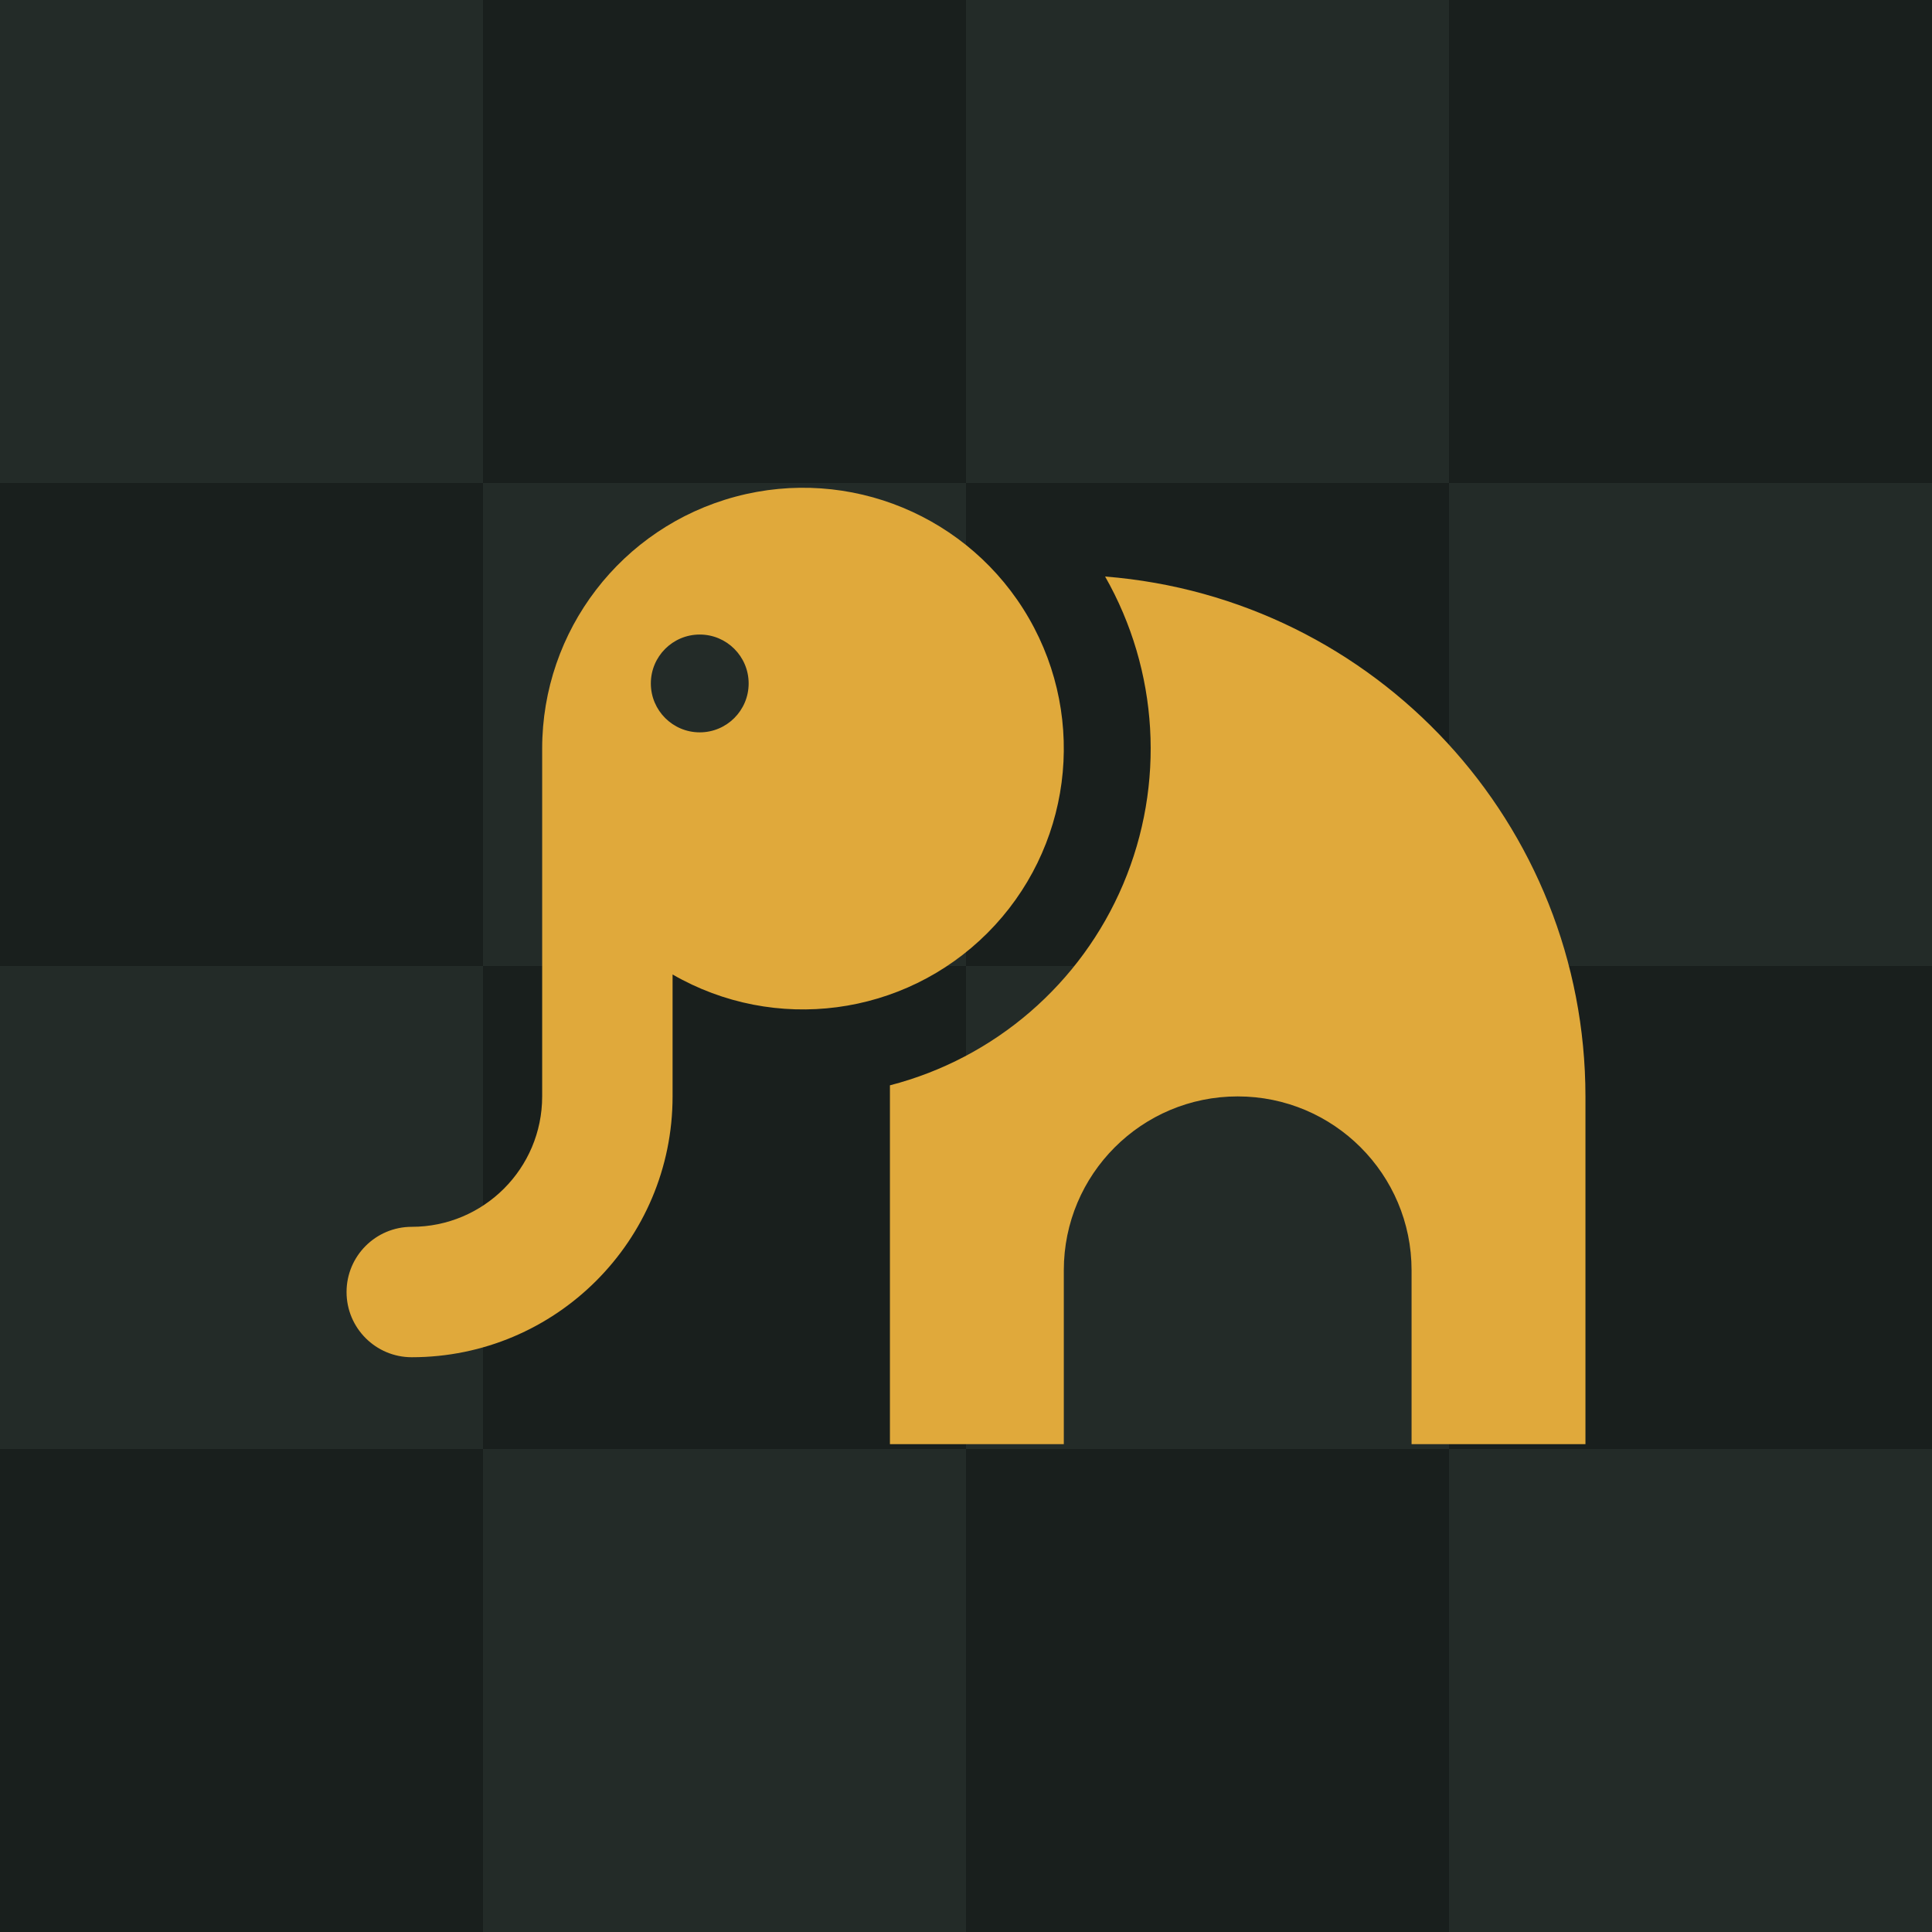
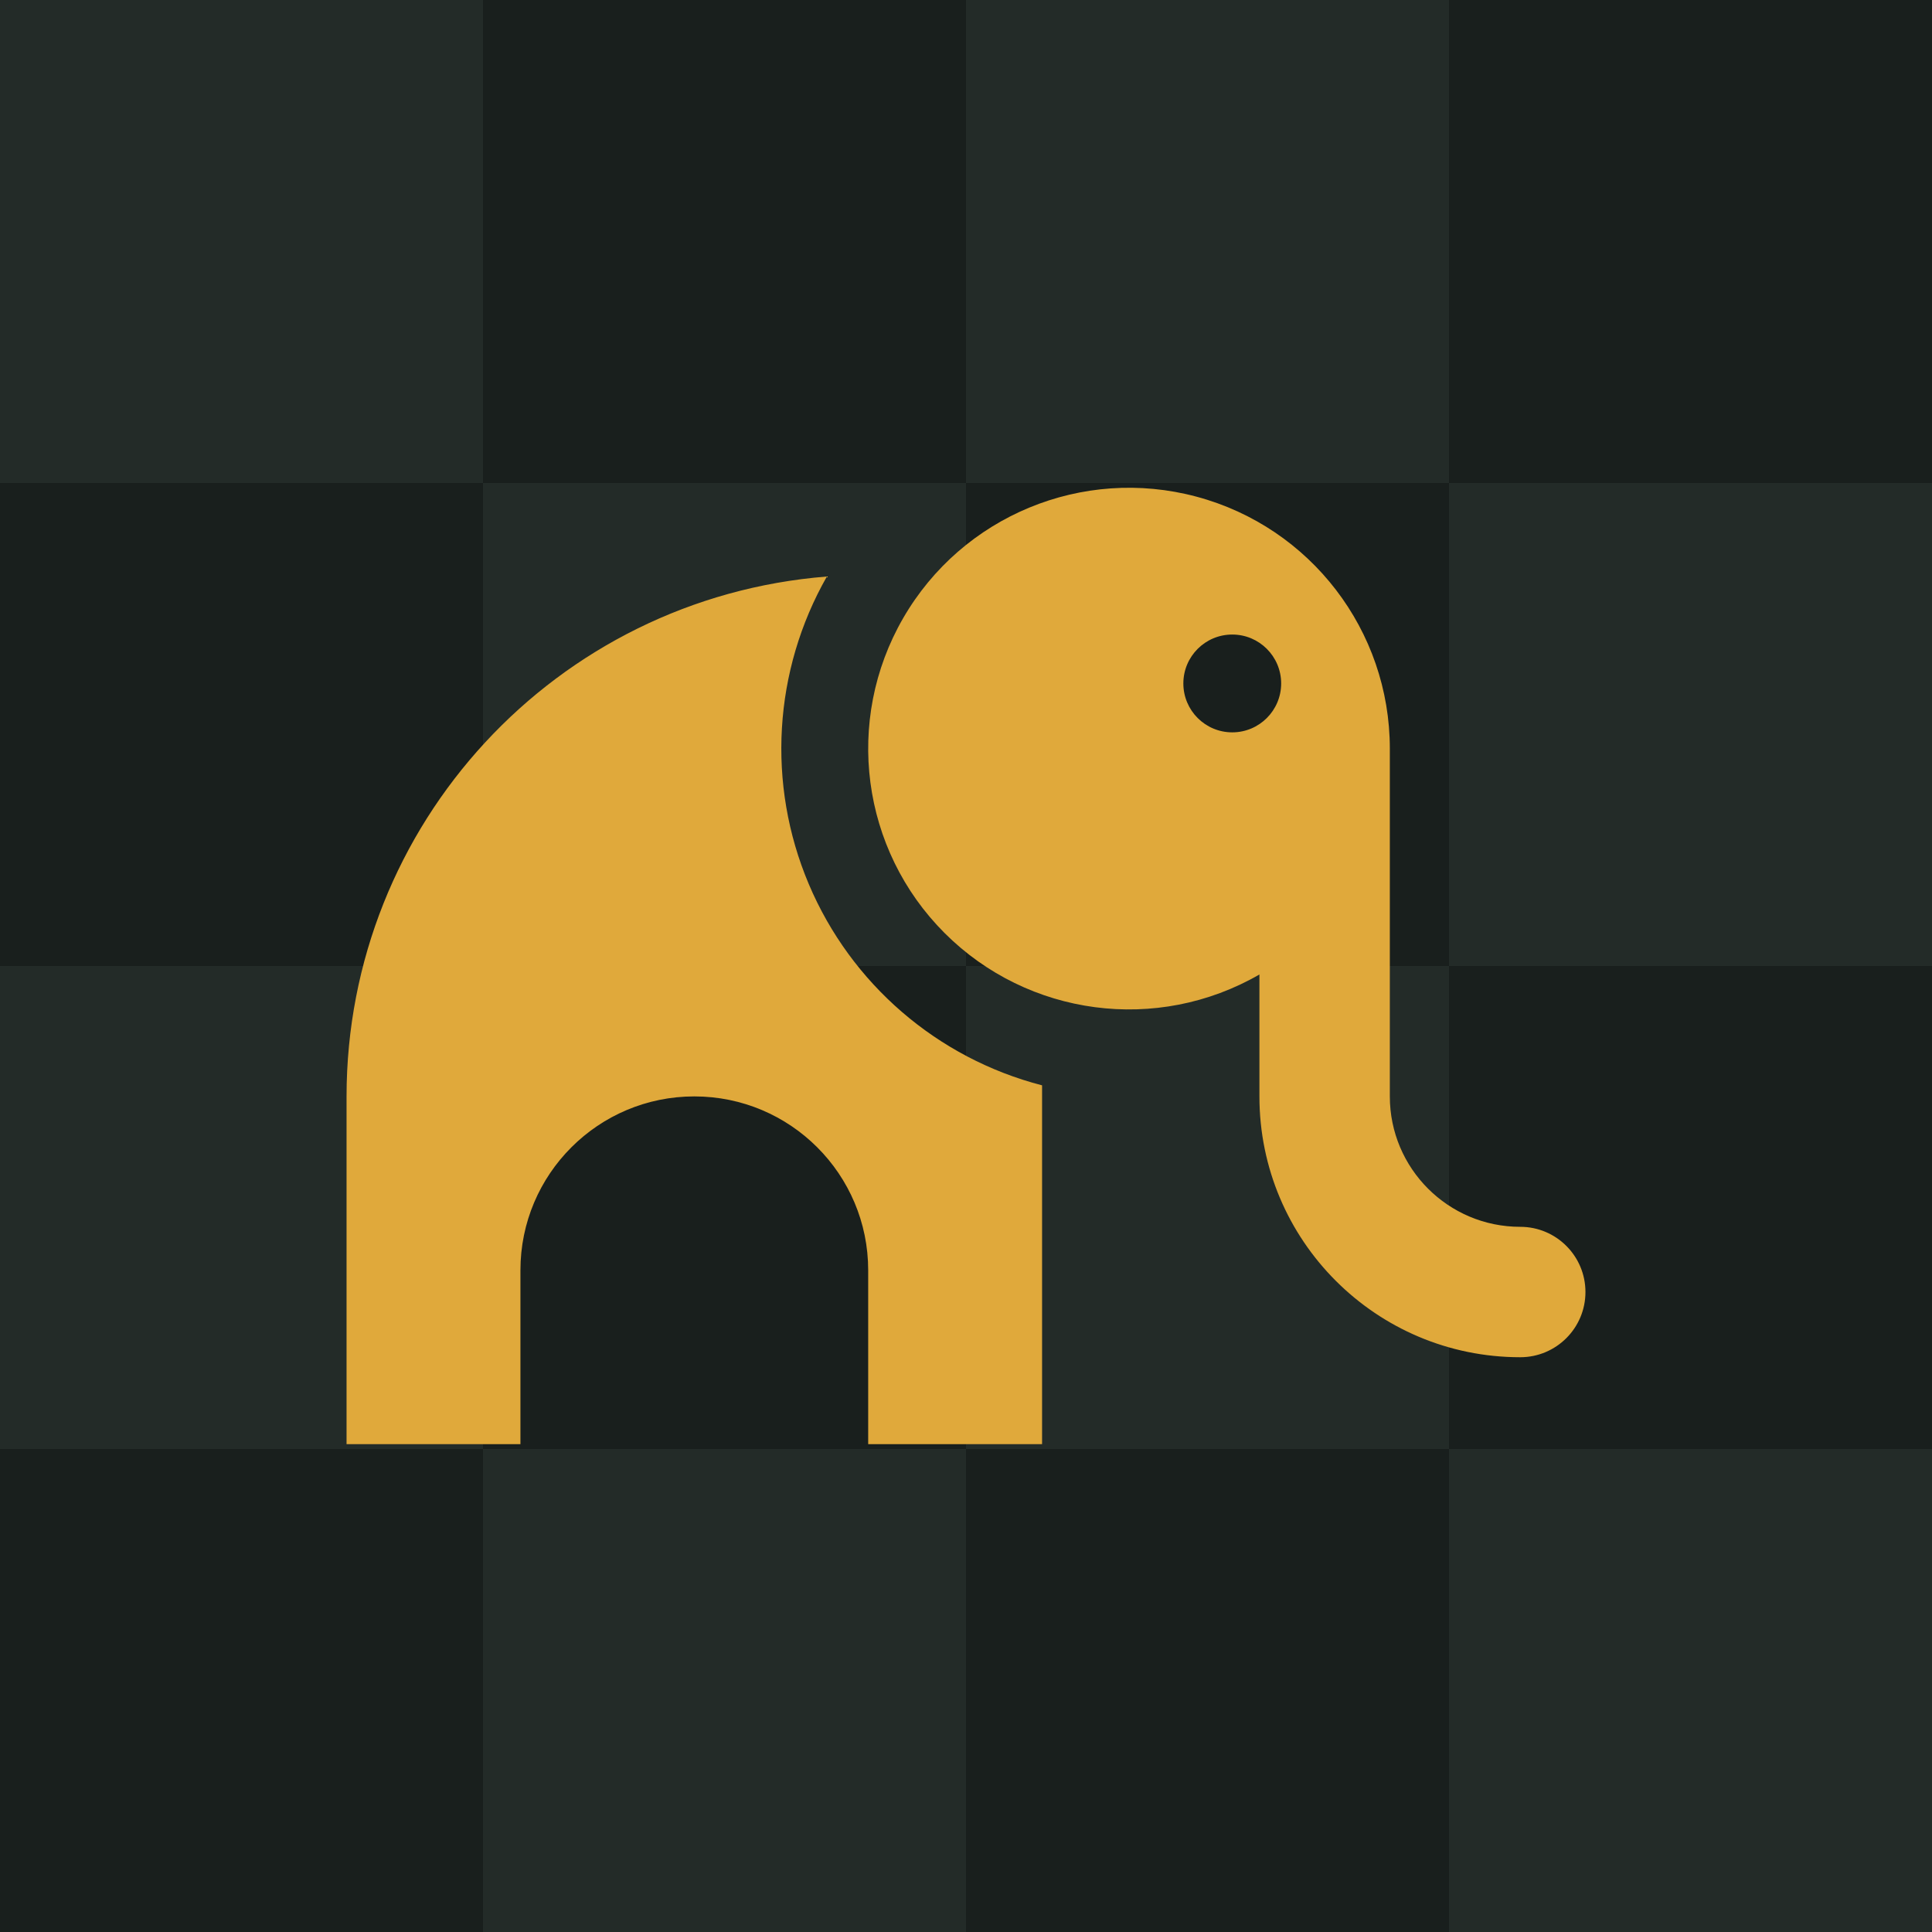
<svg xmlns="http://www.w3.org/2000/svg" viewBox="0 0 64 64">
  <g>
    <path fill="#191F1D" d="M0 0H64V64H0Z" />
    <path fill="#232B28" d="M0 0h16v16h-16ZM0 32h16v16h-16ZM16 16h16v16h-16ZM16 48h16v16h-16ZM32 0h16v16h-16ZM32 32h16v16h-16ZM48 16h16v16h-16ZM48 48h16v16h-16Z" />
  </g>
-   <path fill="#E0A93B" fill-rule="evenodd" d="M17.96 24.8A8.64 8.64 0 1 1 22.28 32.281V36.32A8.64 8.64 0 0 1 13.64 44.96A2.16 2.16 0 0 1 13.64 40.64A4.32 4.32 0 0 0 17.96 36.32ZM21.56 22.64A1.62 1.62 0 0 0 24.8 22.64A1.62 1.62 0 0 0 21.56 22.64ZM36.608 19.098A17.28 17.28 0 0 1 52.52 36.32V47.84H46.76V42.08A5.76 5.76 0 0 0 35.24 42.08V47.84H29.48V35.953A11.52 11.52 0 0 0 36.608 19.098Z" />
+   <path fill="#E0A93B" fill-rule="evenodd" d="M46.04 24.8A8.64 8.64 0 1 0 41.72 32.281V36.32A8.64 8.64 0 0 0 50.36 44.96A2.16 2.16 0 0 0 50.36 40.64A4.32 4.32 0 0 1 46.04 36.32ZM42.44 22.64A1.62 1.62 0 0 1 39.2 22.64A1.62 1.62 0 0 1 42.44 22.64ZM27.392 19.098A17.28 17.28 0 0 0 11.48 36.32V47.84H17.24V42.08A5.76 5.76 0 0 1 28.76 42.08V47.84H34.52V35.953A11.52 11.52 0 0 1 27.392 19.098Z" />
</svg>
